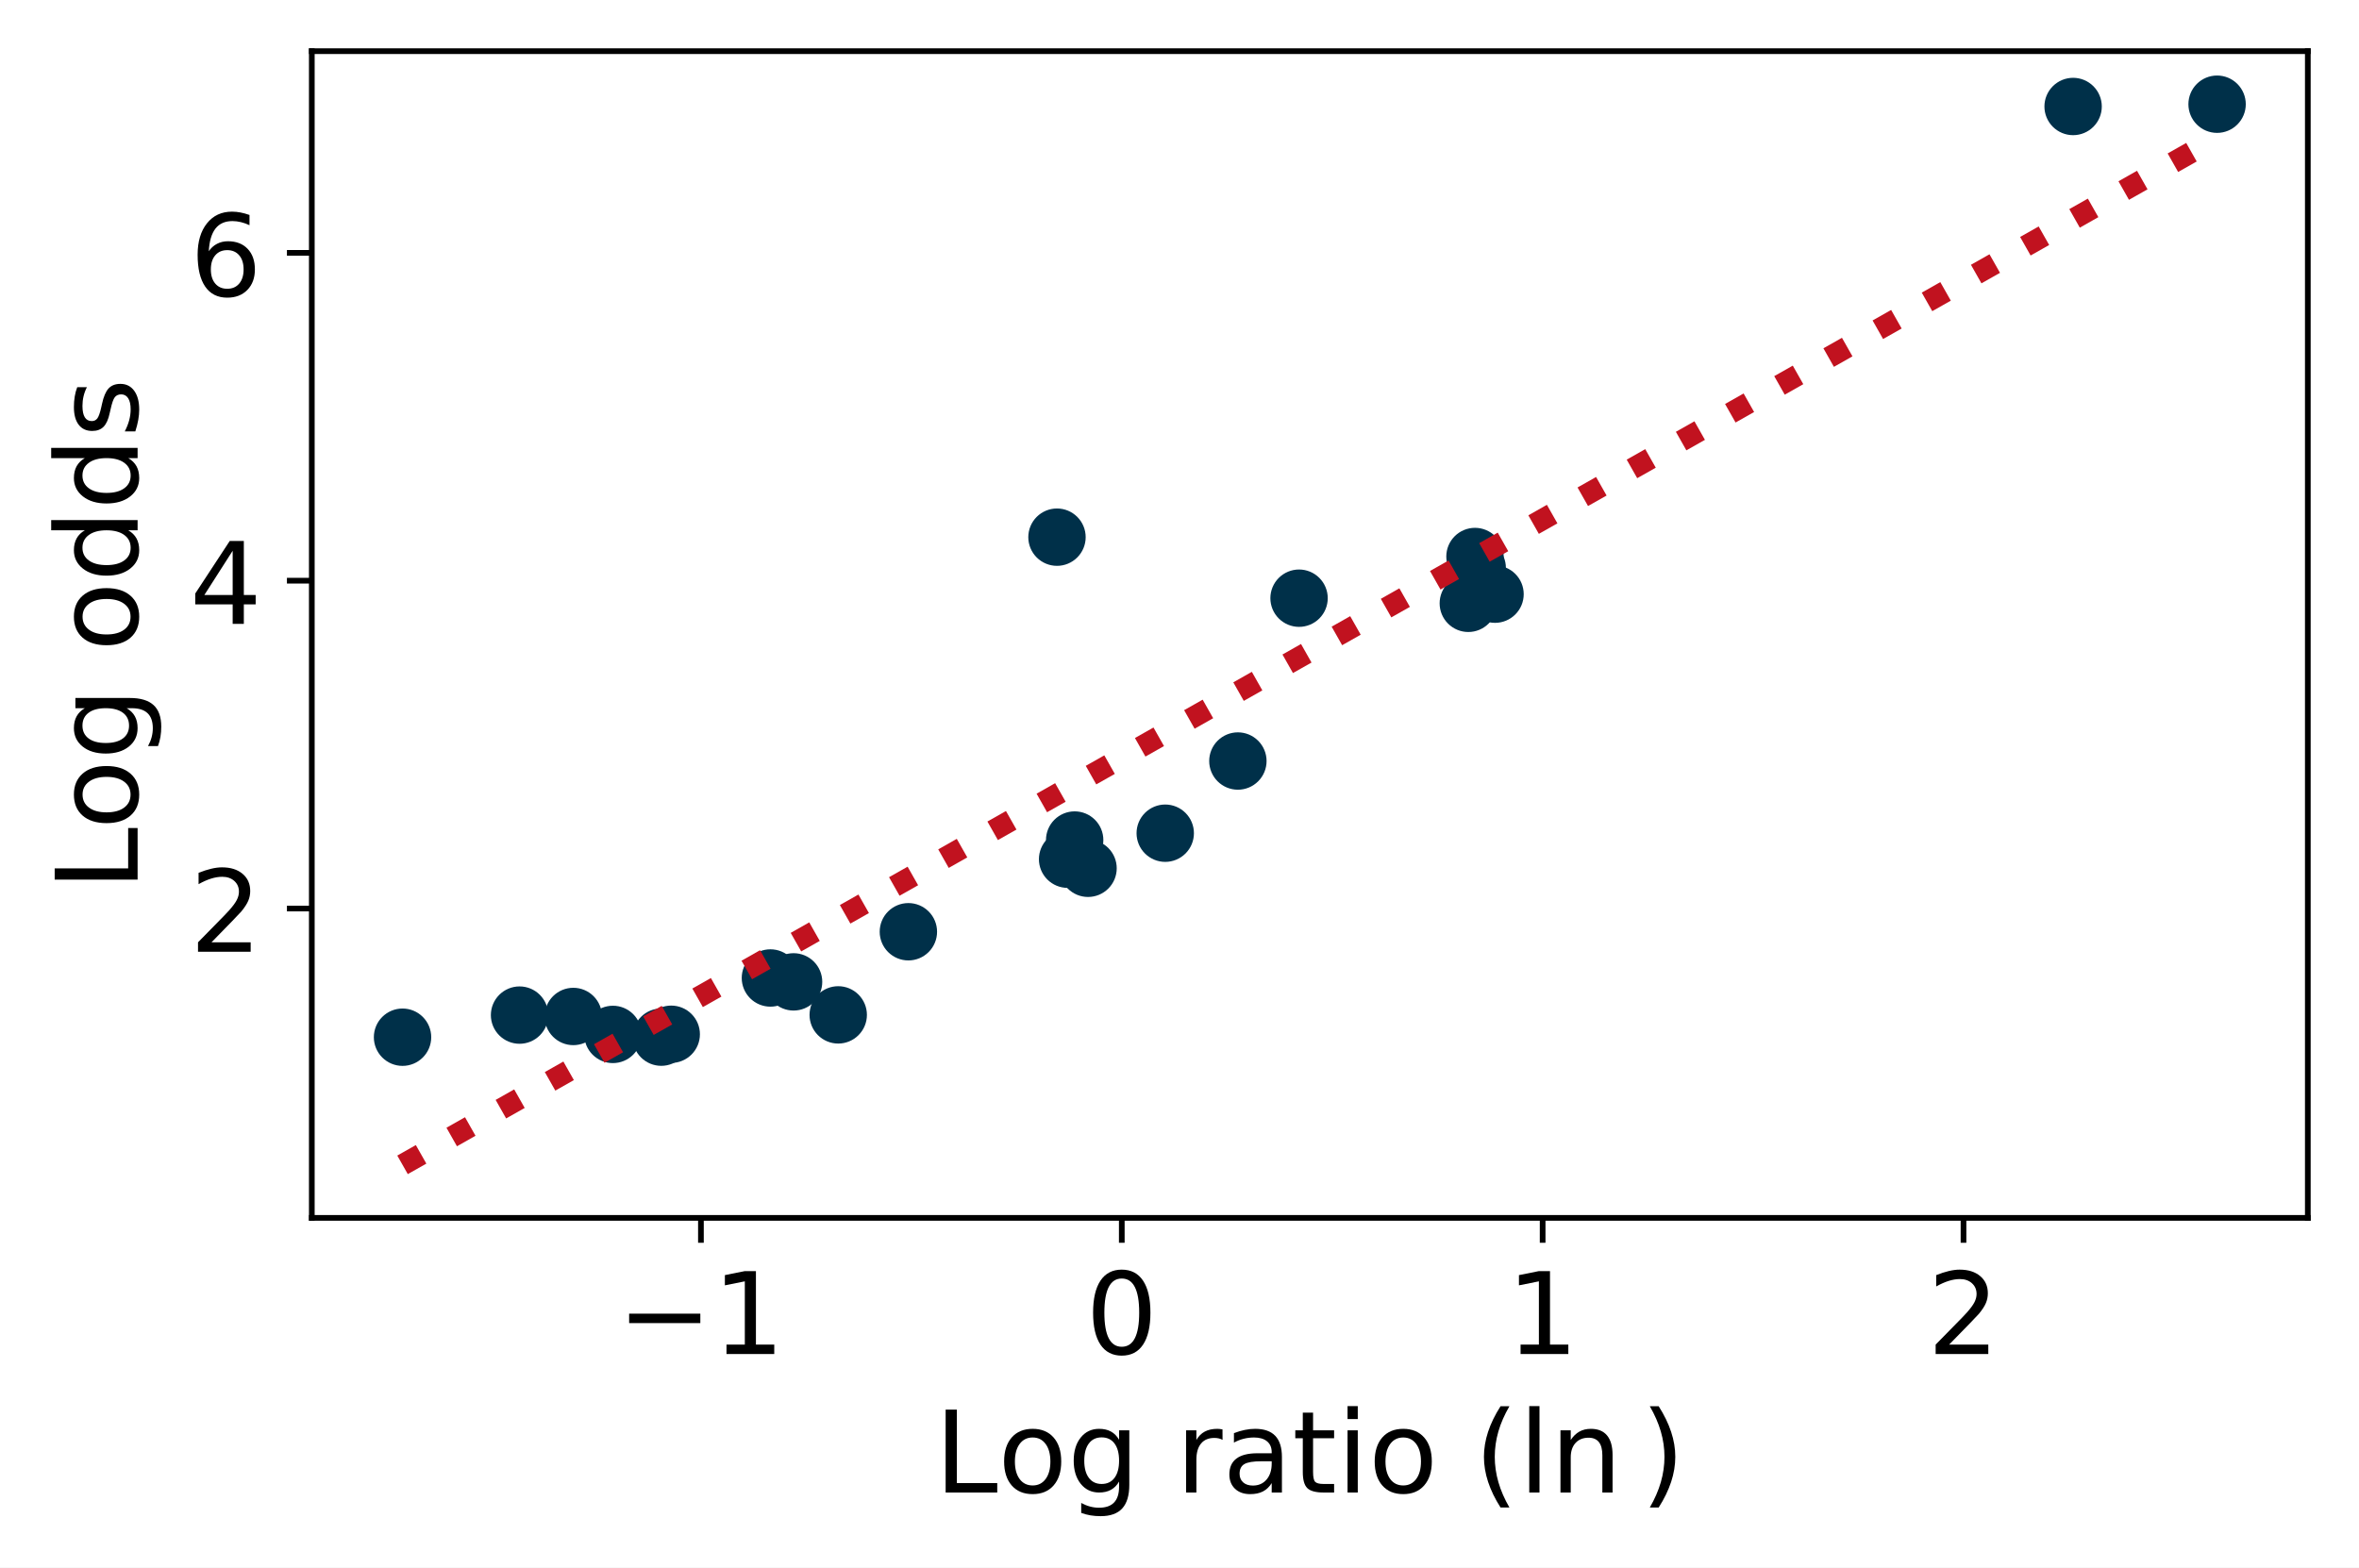
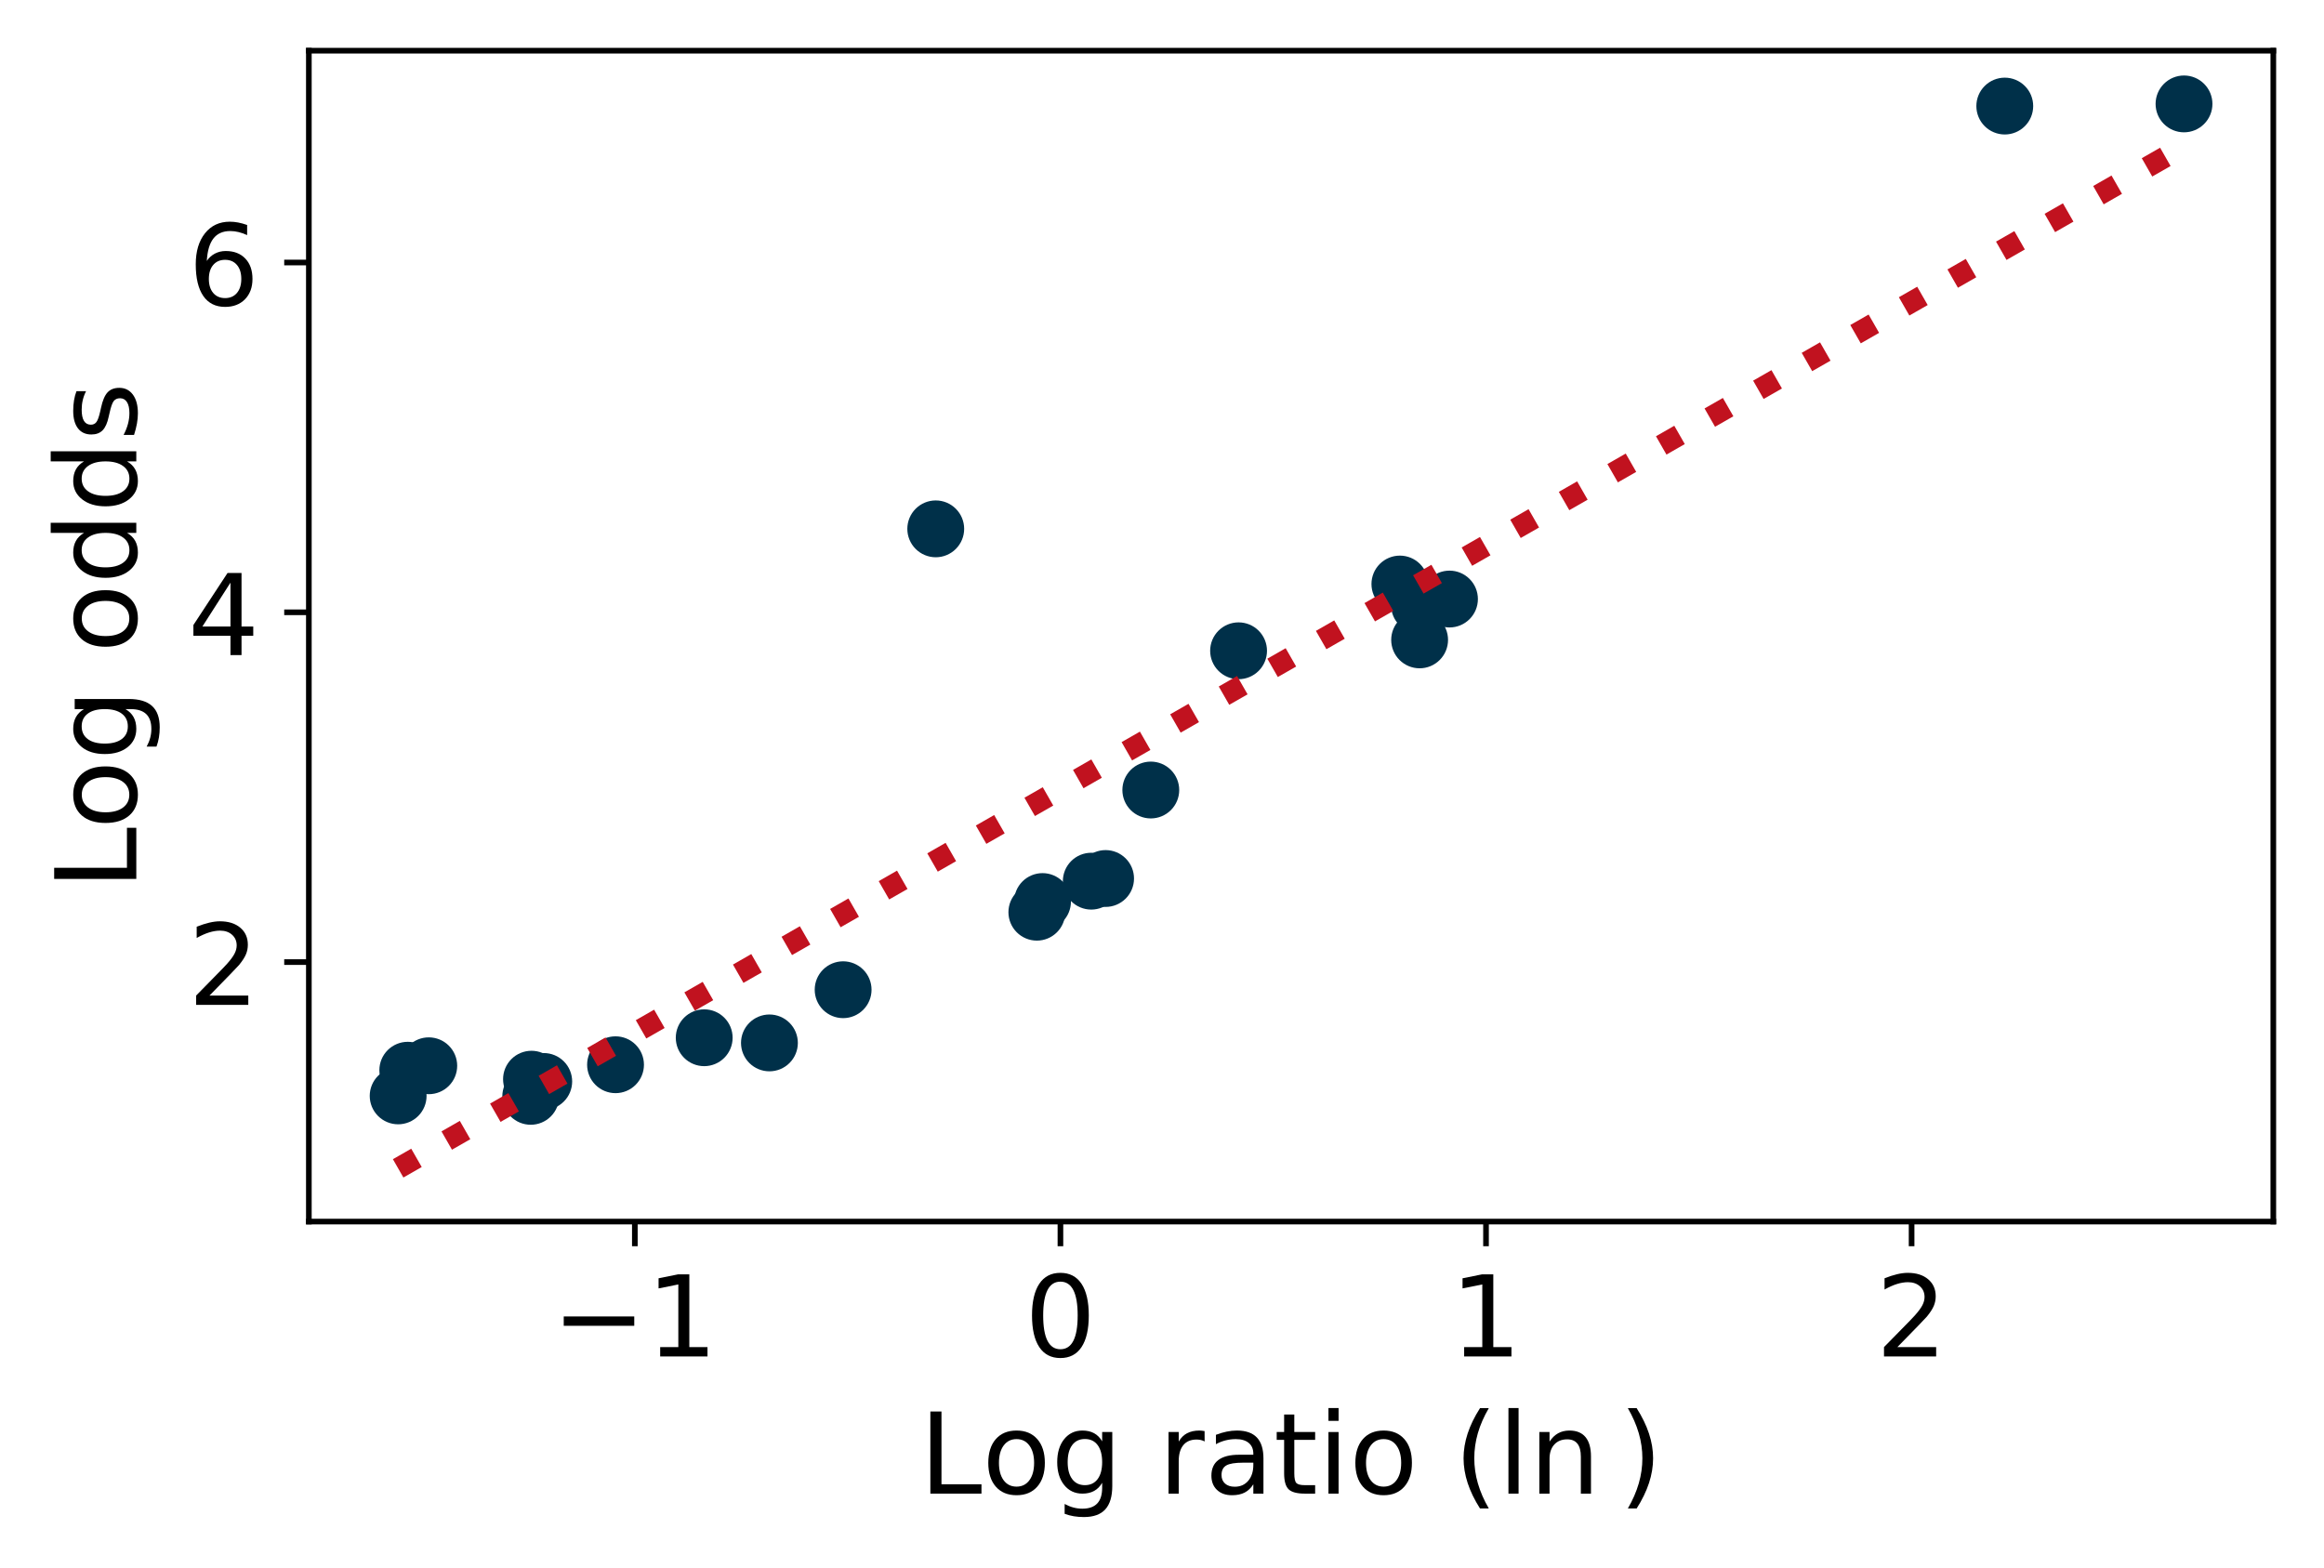
- <svg xmlns="http://www.w3.org/2000/svg" xmlns:xlink="http://www.w3.org/1999/xlink" width="331.865pt" height="220.565pt" viewBox="0 0 331.865 220.565" version="1.1">
+ <svg xmlns="http://www.w3.org/2000/svg" xmlns:xlink="http://www.w3.org/1999/xlink" width="330.065pt" height="222.725pt" viewBox="0 0 330.065 222.725" version="1.1">
  <defs>
    <style type="text/css">*{stroke-linejoin: round; stroke-linecap: butt}</style>
  </defs>
  <g id="figure_1">
    <g id="patch_1">
-       <path d="M 0 220.565  L 331.865 220.565  L 331.865 0  L 0 0  z " style="fill: #ffffff" />
+       <path d="M 0 222.725  L 330.065 222.725  L 330.065 0  L 0 0  z " style="fill: #ffffff" />
    </g>
    <g id="axes_1">
      <g id="patch_2">
-         <path d="M 43.865 171.36  L 324.665 171.36  L 324.665 7.2  L 43.865 7.2  z " style="fill: #ffffff" />
+         <path d="M 43.865 173.52  L 322.865 173.52  L 322.865 7.2  L 43.865 7.2  z " style="fill: #ffffff" />
      </g>
      <g id="PathCollection_1">
        <defs>
-           <path id="m5def6391dd" d="M 0 3.536  C 0.938 3.536 1.837 3.163 2.5 2.5  C 3.163 1.837 3.536 0.938 3.536 0  C 3.536 -0.938 3.163 -1.837 2.5 -2.5  C 1.837 -3.163 0.938 -3.536 0 -3.536  C -0.938 -3.536 -1.837 -3.163 -2.5 -2.5  C -3.163 -1.837 -3.536 -0.938 -3.536 0  C -3.536 0.938 -3.163 1.837 -2.5 2.5  C -1.837 3.163 -0.938 3.536 0 3.536  z " style="stroke: #003049" />
+           <path id="mc18034587b" d="M 0 3.536  C 0.938 3.536 1.837 3.163 2.5 2.5  C 3.163 1.837 3.536 0.938 3.536 0  C 3.536 -0.938 3.163 -1.837 2.5 -2.5  C 1.837 -3.163 0.938 -3.536 0 -3.536  C -0.938 -3.536 -1.837 -3.163 -2.5 -2.5  C -3.163 -1.837 -3.536 -0.938 -3.536 0  C -3.536 0.938 -3.163 1.837 -2.5 2.5  C -1.837 3.163 -0.938 3.536 0 3.536  z " style="stroke: #003049" />
        </defs>
-         <g clip-path="url(#p27c333ca68)">
-           <use xlink:href="#m5def6391dd" x="148.697" y="75.581" style="fill: #003049; stroke: #003049" />
-           <use xlink:href="#m5def6391dd" x="207.814" y="79.909" style="fill: #003049; stroke: #003049" />
-           <use xlink:href="#m5def6391dd" x="207.501" y="78.303" style="fill: #003049; stroke: #003049" />
-           <use xlink:href="#m5def6391dd" x="206.563" y="84.89" style="fill: #003049; stroke: #003049" />
-           <use xlink:href="#m5def6391dd" x="93.028" y="145.932" style="fill: #003049; stroke: #003049" />
-           <use xlink:href="#m5def6391dd" x="94.429" y="145.525" style="fill: #003049; stroke: #003049" />
-           <use xlink:href="#m5def6391dd" x="86.223" y="145.546" style="fill: #003049; stroke: #003049" />
-           <use xlink:href="#m5def6391dd" x="56.629" y="145.939" style="fill: #003049; stroke: #003049" />
-           <use xlink:href="#m5def6391dd" x="117.922" y="142.798" style="fill: #003049; stroke: #003049" />
-           <use xlink:href="#m5def6391dd" x="73.091" y="142.828" style="fill: #003049; stroke: #003049" />
-           <use xlink:href="#m5def6391dd" x="80.654" y="143.022" style="fill: #003049; stroke: #003049" />
-           <use xlink:href="#m5def6391dd" x="210.321" y="83.602" style="fill: #003049; stroke: #003049" />
-           <use xlink:href="#m5def6391dd" x="174.146" y="107.08" style="fill: #003049; stroke: #003049" />
-           <use xlink:href="#m5def6391dd" x="311.901" y="14.662" style="fill: #003049; stroke: #003049" />
-           <use xlink:href="#m5def6391dd" x="182.752" y="84.167" style="fill: #003049; stroke: #003049" />
-           <use xlink:href="#m5def6391dd" x="111.64" y="138.153" style="fill: #003049; stroke: #003049" />
-           <use xlink:href="#m5def6391dd" x="163.926" y="117.235" style="fill: #003049; stroke: #003049" />
-           <use xlink:href="#m5def6391dd" x="153.066" y="122.171" style="fill: #003049; stroke: #003049" />
-           <use xlink:href="#m5def6391dd" x="127.791" y="131.101" style="fill: #003049; stroke: #003049" />
-           <use xlink:href="#m5def6391dd" x="108.383" y="137.606" style="fill: #003049; stroke: #003049" />
-           <use xlink:href="#m5def6391dd" x="150.191" y="120.893" style="fill: #003049; stroke: #003049" />
-           <use xlink:href="#m5def6391dd" x="151.184" y="118.197" style="fill: #003049; stroke: #003049" />
-           <use xlink:href="#m5def6391dd" x="291.646" y="14.984" style="fill: #003049; stroke: #003049" />
+         <g clip-path="url(#p3d606eda35)">
+           <use xlink:href="#mc18034587b" x="132.899" y="75.121" style="fill: #003049; stroke: #003049" />
+           <use xlink:href="#mc18034587b" x="205.862" y="85.092" style="fill: #003049; stroke: #003049" />
+           <use xlink:href="#mc18034587b" x="198.818" y="82.959" style="fill: #003049; stroke: #003049" />
+           <use xlink:href="#mc18034587b" x="201.621" y="90.894" style="fill: #003049; stroke: #003049" />
+           <use xlink:href="#mc18034587b" x="75.377" y="155.731" style="fill: #003049; stroke: #003049" />
+           <use xlink:href="#mc18034587b" x="77.225" y="153.616" style="fill: #003049; stroke: #003049" />
+           <use xlink:href="#mc18034587b" x="75.485" y="153.294" style="fill: #003049; stroke: #003049" />
+           <use xlink:href="#mc18034587b" x="56.547" y="155.667" style="fill: #003049; stroke: #003049" />
+           <use xlink:href="#mc18034587b" x="87.421" y="151.242" style="fill: #003049; stroke: #003049" />
+           <use xlink:href="#mc18034587b" x="57.915" y="152.02" style="fill: #003049; stroke: #003049" />
+           <use xlink:href="#mc18034587b" x="60.896" y="151.389" style="fill: #003049; stroke: #003049" />
+           <use xlink:href="#mc18034587b" x="201.601" y="85.945" style="fill: #003049; stroke: #003049" />
+           <use xlink:href="#mc18034587b" x="163.442" y="112.219" style="fill: #003049; stroke: #003049" />
+           <use xlink:href="#mc18034587b" x="310.183" y="14.76" style="fill: #003049; stroke: #003049" />
+           <use xlink:href="#mc18034587b" x="175.908" y="92.441" style="fill: #003049; stroke: #003049" />
+           <use xlink:href="#mc18034587b" x="109.278" y="148.141" style="fill: #003049; stroke: #003049" />
+           <use xlink:href="#mc18034587b" x="157.022" y="124.788" style="fill: #003049; stroke: #003049" />
+           <use xlink:href="#mc18034587b" x="147.258" y="129.575" style="fill: #003049; stroke: #003049" />
+           <use xlink:href="#mc18034587b" x="119.745" y="140.586" style="fill: #003049; stroke: #003049" />
+           <use xlink:href="#mc18034587b" x="100.014" y="147.408" style="fill: #003049; stroke: #003049" />
+           <use xlink:href="#mc18034587b" x="154.988" y="125.166" style="fill: #003049; stroke: #003049" />
+           <use xlink:href="#mc18034587b" x="148.066" y="128.06" style="fill: #003049; stroke: #003049" />
+           <use xlink:href="#mc18034587b" x="284.727" y="15.067" style="fill: #003049; stroke: #003049" />
        </g>
      </g>
      <g id="matplotlib.axis_1">
        <g id="xtick_1">
          <g id="line2d_1">
            <defs>
-               <path id="m98a2bc51d5" d="M 0 0  L 0 3.5  " style="stroke: #000000; stroke-width: 0.8" />
-             </defs>
-             <g>
-               <use xlink:href="#m98a2bc51d5" x="98.607" y="171.36" style="stroke: #000000; stroke-width: 0.8" />
+               <path id="m53e0bc3c14" d="M 0 0  L 0 3.5  " style="stroke: #000000; stroke-width: 0.8" />
+             </defs>
+             <g>
+               <use xlink:href="#m53e0bc3c14" x="90.164" y="173.52" style="stroke: #000000; stroke-width: 0.8" />
            </g>
          </g>
          <g id="text_1">
-             <g transform="translate(86.8129 190.5175) scale(0.16 -0.16)">
+             <g transform="translate(78.37002 192.6775) scale(0.16 -0.16)">
              <defs>
                <path id="DejaVuSans-2212" d="M 678 2272  L 4684 2272  L 4684 1741  L 678 1741  L 678 2272  z " transform="scale(0.015625)" />
                <path id="DejaVuSans-31" d="M 794 531  L 1825 531  L 1825 4091  L 703 3866  L 703 4441  L 1819 4666  L 2450 4666  L 2450 531  L 3481 531  L 3481 0  L 794 0  L 794 531  z " transform="scale(0.015625)" />
              </defs>
              <use xlink:href="#DejaVuSans-2212" />
              <use xlink:href="#DejaVuSans-31" transform="translate(83.78906 0)" />
            </g>
          </g>
        </g>
        <g id="xtick_2">
          <g id="line2d_2">
            <g>
-               <use xlink:href="#m98a2bc51d5" x="157.813" y="171.36" style="stroke: #000000; stroke-width: 0.8" />
+               <use xlink:href="#m53e0bc3c14" x="150.607" y="173.52" style="stroke: #000000; stroke-width: 0.8" />
            </g>
          </g>
          <g id="text_2">
-             <g transform="translate(152.723 190.5175) scale(0.16 -0.16)">
+             <g transform="translate(145.5169 192.6775) scale(0.16 -0.16)">
              <defs>
                <path id="DejaVuSans-30" d="M 2034 4250  Q 1547 4250 1301 3770  Q 1056 3291 1056 2328  Q 1056 1369 1301 889  Q 1547 409 2034 409  Q 2525 409 2770 889  Q 3016 1369 3016 2328  Q 3016 3291 2770 3770  Q 2525 4250 2034 4250  z M 2034 4750  Q 2819 4750 3233 4129  Q 3647 3509 3647 2328  Q 3647 1150 3233 529  Q 2819 -91 2034 -91  Q 1250 -91 836 529  Q 422 1150 422 2328  Q 422 3509 836 4129  Q 1250 4750 2034 4750  z " transform="scale(0.015625)" />
              </defs>
              <use xlink:href="#DejaVuSans-30" />
            </g>
          </g>
        </g>
        <g id="xtick_3">
          <g id="line2d_3">
            <g>
-               <use xlink:href="#m98a2bc51d5" x="217.019" y="171.36" style="stroke: #000000; stroke-width: 0.8" />
+               <use xlink:href="#m53e0bc3c14" x="211.05" y="173.52" style="stroke: #000000; stroke-width: 0.8" />
            </g>
          </g>
          <g id="text_3">
-             <g transform="translate(211.9293 190.5175) scale(0.16 -0.16)">
+             <g transform="translate(205.96 192.6775) scale(0.16 -0.16)">
              <use xlink:href="#DejaVuSans-31" />
            </g>
          </g>
        </g>
        <g id="xtick_4">
          <g id="line2d_4">
            <g>
-               <use xlink:href="#m98a2bc51d5" x="276.226" y="171.36" style="stroke: #000000; stroke-width: 0.8" />
+               <use xlink:href="#m53e0bc3c14" x="271.493" y="173.52" style="stroke: #000000; stroke-width: 0.8" />
            </g>
          </g>
          <g id="text_4">
-             <g transform="translate(271.1357 190.5175) scale(0.16 -0.16)">
+             <g transform="translate(266.4031 192.6775) scale(0.16 -0.16)">
              <defs>
                <path id="DejaVuSans-32" d="M 1228 531  L 3431 531  L 3431 0  L 469 0  L 469 531  Q 828 903 1448 1529  Q 2069 2156 2228 2338  Q 2531 2678 2651 2914  Q 2772 3150 2772 3378  Q 2772 3750 2511 3984  Q 2250 4219 1831 4219  Q 1534 4219 1204 4116  Q 875 4013 500 3803  L 500 4441  Q 881 4594 1212 4672  Q 1544 4750 1819 4750  Q 2544 4750 2975 4387  Q 3406 4025 3406 3419  Q 3406 3131 3298 2873  Q 3191 2616 2906 2266  Q 2828 2175 2409 1742  Q 1991 1309 1228 531  z " transform="scale(0.015625)" />
              </defs>
              <use xlink:href="#DejaVuSans-32" />
            </g>
          </g>
        </g>
        <g id="text_5">
-           <g transform="translate(131.465 210.005) scale(0.16 -0.16)">
+           <g transform="translate(130.565 212.165) scale(0.16 -0.16)">
            <defs>
              <path id="DejaVuSans-4c" d="M 628 4666  L 1259 4666  L 1259 531  L 3531 531  L 3531 0  L 628 0  L 628 4666  z " transform="scale(0.015625)" />
              <path id="DejaVuSans-6f" d="M 1959 3097  Q 1497 3097 1228 2736  Q 959 2375 959 1747  Q 959 1119 1226 758  Q 1494 397 1959 397  Q 2419 397 2687 759  Q 2956 1122 2956 1747  Q 2956 2369 2687 2733  Q 2419 3097 1959 3097  z M 1959 3584  Q 2709 3584 3137 3096  Q 3566 2609 3566 1747  Q 3566 888 3137 398  Q 2709 -91 1959 -91  Q 1206 -91 779 398  Q 353 888 353 1747  Q 353 2609 779 3096  Q 1206 3584 1959 3584  z " transform="scale(0.015625)" />
              <path id="DejaVuSans-67" d="M 2906 1791  Q 2906 2416 2648 2759  Q 2391 3103 1925 3103  Q 1463 3103 1205 2759  Q 947 2416 947 1791  Q 947 1169 1205 825  Q 1463 481 1925 481  Q 2391 481 2648 825  Q 2906 1169 2906 1791  z M 3481 434  Q 3481 -459 3084 -895  Q 2688 -1331 1869 -1331  Q 1566 -1331 1297 -1286  Q 1028 -1241 775 -1147  L 775 -588  Q 1028 -725 1275 -790  Q 1522 -856 1778 -856  Q 2344 -856 2625 -561  Q 2906 -266 2906 331  L 2906 616  Q 2728 306 2450 153  Q 2172 0 1784 0  Q 1141 0 747 490  Q 353 981 353 1791  Q 353 2603 747 3093  Q 1141 3584 1784 3584  Q 2172 3584 2450 3431  Q 2728 3278 2906 2969  L 2906 3500  L 3481 3500  L 3481 434  z " transform="scale(0.015625)" />
              <path id="DejaVuSans-20" transform="scale(0.015625)" />
              <path id="DejaVuSans-72" d="M 2631 2963  Q 2534 3019 2420 3045  Q 2306 3072 2169 3072  Q 1681 3072 1420 2755  Q 1159 2438 1159 1844  L 1159 0  L 581 0  L 581 3500  L 1159 3500  L 1159 2956  Q 1341 3275 1631 3429  Q 1922 3584 2338 3584  Q 2397 3584 2469 3576  Q 2541 3569 2628 3553  L 2631 2963  z " transform="scale(0.015625)" />
              <path id="DejaVuSans-61" d="M 2194 1759  Q 1497 1759 1228 1600  Q 959 1441 959 1056  Q 959 750 1161 570  Q 1363 391 1709 391  Q 2188 391 2477 730  Q 2766 1069 2766 1631  L 2766 1759  L 2194 1759  z M 3341 1997  L 3341 0  L 2766 0  L 2766 531  Q 2569 213 2275 61  Q 1981 -91 1556 -91  Q 1019 -91 701 211  Q 384 513 384 1019  Q 384 1609 779 1909  Q 1175 2209 1959 2209  L 2766 2209  L 2766 2266  Q 2766 2663 2505 2880  Q 2244 3097 1772 3097  Q 1472 3097 1187 3025  Q 903 2953 641 2809  L 641 3341  Q 956 3463 1253 3523  Q 1550 3584 1831 3584  Q 2591 3584 2966 3190  Q 3341 2797 3341 1997  z " transform="scale(0.015625)" />
              <path id="DejaVuSans-74" d="M 1172 4494  L 1172 3500  L 2356 3500  L 2356 3053  L 1172 3053  L 1172 1153  Q 1172 725 1289 603  Q 1406 481 1766 481  L 2356 481  L 2356 0  L 1766 0  Q 1100 0 847 248  Q 594 497 594 1153  L 594 3053  L 172 3053  L 172 3500  L 594 3500  L 594 4494  L 1172 4494  z " transform="scale(0.015625)" />
              <path id="DejaVuSans-69" d="M 603 3500  L 1178 3500  L 1178 0  L 603 0  L 603 3500  z M 603 4863  L 1178 4863  L 1178 4134  L 603 4134  L 603 4863  z " transform="scale(0.015625)" />
              <path id="DejaVuSans-28" d="M 1984 4856  Q 1566 4138 1362 3434  Q 1159 2731 1159 2009  Q 1159 1288 1364 580  Q 1569 -128 1984 -844  L 1484 -844  Q 1016 -109 783 600  Q 550 1309 550 2009  Q 550 2706 781 3412  Q 1013 4119 1484 4856  L 1984 4856  z " transform="scale(0.015625)" />
              <path id="DejaVuSans-6c" d="M 603 4863  L 1178 4863  L 1178 0  L 603 0  L 603 4863  z " transform="scale(0.015625)" />
              <path id="DejaVuSans-6e" d="M 3513 2113  L 3513 0  L 2938 0  L 2938 2094  Q 2938 2591 2744 2837  Q 2550 3084 2163 3084  Q 1697 3084 1428 2787  Q 1159 2491 1159 1978  L 1159 0  L 581 0  L 581 3500  L 1159 3500  L 1159 2956  Q 1366 3272 1645 3428  Q 1925 3584 2291 3584  Q 2894 3584 3203 3211  Q 3513 2838 3513 2113  z " transform="scale(0.015625)" />
              <path id="DejaVuSans-29" d="M 513 4856  L 1013 4856  Q 1481 4119 1714 3412  Q 1947 2706 1947 2009  Q 1947 1309 1714 600  Q 1481 -109 1013 -844  L 513 -844  Q 928 -128 1133 580  Q 1338 1288 1338 2009  Q 1338 2731 1133 3434  Q 928 4138 513 4856  z " transform="scale(0.015625)" />
            </defs>
            <use xlink:href="#DejaVuSans-4c" transform="translate(0 0.015625)" />
            <use xlink:href="#DejaVuSans-6f" transform="translate(55.71289 0.015625)" />
            <use xlink:href="#DejaVuSans-67" transform="translate(116.8945 0.015625)" />
            <use xlink:href="#DejaVuSans-20" transform="translate(180.3711 0.015625)" />
            <use xlink:href="#DejaVuSans-72" transform="translate(212.1582 0.015625)" />
            <use xlink:href="#DejaVuSans-61" transform="translate(253.2715 0.015625)" />
            <use xlink:href="#DejaVuSans-74" transform="translate(314.5508 0.015625)" />
            <use xlink:href="#DejaVuSans-69" transform="translate(353.7598 0.015625)" />
            <use xlink:href="#DejaVuSans-6f" transform="translate(381.543 0.015625)" />
            <use xlink:href="#DejaVuSans-20" transform="translate(442.7246 0.015625)" />
            <use xlink:href="#DejaVuSans-28" transform="translate(474.5117 0.015625)" />
            <use xlink:href="#DejaVuSans-6c" transform="translate(513.5254 0.015625)" />
            <use xlink:href="#DejaVuSans-6e" transform="translate(541.3086 0.015625)" />
            <use xlink:href="#DejaVuSans-29" transform="translate(620.9232 0.015625)" />
          </g>
        </g>
      </g>
      <g id="matplotlib.axis_2">
        <g id="ytick_1">
          <g id="line2d_5">
            <defs>
-               <path id="m2d8a5faabe" d="M 0 0  L -3.5 0  " style="stroke: #000000; stroke-width: 0.8" />
-             </defs>
-             <g>
-               <use xlink:href="#m2d8a5faabe" x="43.865" y="127.835" style="stroke: #000000; stroke-width: 0.8" />
+               <path id="m3d535c5ac3" d="M 0 0  L -3.5 0  " style="stroke: #000000; stroke-width: 0.8" />
+             </defs>
+             <g>
+               <use xlink:href="#m3d535c5ac3" x="43.865" y="136.662" style="stroke: #000000; stroke-width: 0.8" />
            </g>
          </g>
          <g id="text_6">
-             <g transform="translate(26.685 133.914) scale(0.16 -0.16)">
+             <g transform="translate(26.685 142.7409) scale(0.16 -0.16)">
              <use xlink:href="#DejaVuSans-32" />
            </g>
          </g>
        </g>
        <g id="ytick_2">
          <g id="line2d_6">
            <g>
-               <use xlink:href="#m2d8a5faabe" x="43.865" y="81.706" style="stroke: #000000; stroke-width: 0.8" />
+               <use xlink:href="#m3d535c5ac3" x="43.865" y="86.975" style="stroke: #000000; stroke-width: 0.8" />
            </g>
          </g>
          <g id="text_7">
-             <g transform="translate(26.685 87.78433) scale(0.16 -0.16)">
+             <g transform="translate(26.685 93.05343) scale(0.16 -0.16)">
              <defs>
                <path id="DejaVuSans-34" d="M 2419 4116  L 825 1625  L 2419 1625  L 2419 4116  z M 2253 4666  L 3047 4666  L 3047 1625  L 3713 1625  L 3713 1100  L 3047 1100  L 3047 0  L 2419 0  L 2419 1100  L 313 1100  L 313 1709  L 2253 4666  z " transform="scale(0.015625)" />
              </defs>
              <use xlink:href="#DejaVuSans-34" />
            </g>
          </g>
        </g>
        <g id="ytick_3">
          <g id="line2d_7">
            <g>
-               <use xlink:href="#m2d8a5faabe" x="43.865" y="35.576" style="stroke: #000000; stroke-width: 0.8" />
+               <use xlink:href="#m3d535c5ac3" x="43.865" y="37.287" style="stroke: #000000; stroke-width: 0.8" />
            </g>
          </g>
          <g id="text_8">
-             <g transform="translate(26.685 41.6547) scale(0.16 -0.16)">
+             <g transform="translate(26.685 43.36594) scale(0.16 -0.16)">
              <defs>
                <path id="DejaVuSans-36" d="M 2113 2584  Q 1688 2584 1439 2293  Q 1191 2003 1191 1497  Q 1191 994 1439 701  Q 1688 409 2113 409  Q 2538 409 2786 701  Q 3034 994 3034 1497  Q 3034 2003 2786 2293  Q 2538 2584 2113 2584  z M 3366 4563  L 3366 3988  Q 3128 4100 2886 4159  Q 2644 4219 2406 4219  Q 1781 4219 1451 3797  Q 1122 3375 1075 2522  Q 1259 2794 1537 2939  Q 1816 3084 2150 3084  Q 2853 3084 3261 2657  Q 3669 2231 3669 1497  Q 3669 778 3244 343  Q 2819 -91 2113 -91  Q 1303 -91 875 529  Q 447 1150 447 2328  Q 447 3434 972 4092  Q 1497 4750 2381 4750  Q 2619 4750 2861 4703  Q 3103 4656 3366 4563  z " transform="scale(0.015625)" />
              </defs>
              <use xlink:href="#DejaVuSans-36" />
            </g>
          </g>
        </g>
        <g id="text_9">
-           <g transform="translate(19.3575 125.3337) rotate(-90) scale(0.16 -0.16)">
+           <g transform="translate(19.3575 126.4137) rotate(-90) scale(0.16 -0.16)">
            <defs>
              <path id="DejaVuSans-64" d="M 2906 2969  L 2906 4863  L 3481 4863  L 3481 0  L 2906 0  L 2906 525  Q 2725 213 2448 61  Q 2172 -91 1784 -91  Q 1150 -91 751 415  Q 353 922 353 1747  Q 353 2572 751 3078  Q 1150 3584 1784 3584  Q 2172 3584 2448 3432  Q 2725 3281 2906 2969  z M 947 1747  Q 947 1113 1208 752  Q 1469 391 1925 391  Q 2381 391 2643 752  Q 2906 1113 2906 1747  Q 2906 2381 2643 2742  Q 2381 3103 1925 3103  Q 1469 3103 1208 2742  Q 947 2381 947 1747  z " transform="scale(0.015625)" />
              <path id="DejaVuSans-73" d="M 2834 3397  L 2834 2853  Q 2591 2978 2328 3040  Q 2066 3103 1784 3103  Q 1356 3103 1142 2972  Q 928 2841 928 2578  Q 928 2378 1081 2264  Q 1234 2150 1697 2047  L 1894 2003  Q 2506 1872 2764 1633  Q 3022 1394 3022 966  Q 3022 478 2636 193  Q 2250 -91 1575 -91  Q 1294 -91 989 -36  Q 684 19 347 128  L 347 722  Q 666 556 975 473  Q 1284 391 1588 391  Q 1994 391 2212 530  Q 2431 669 2431 922  Q 2431 1156 2273 1281  Q 2116 1406 1581 1522  L 1381 1569  Q 847 1681 609 1914  Q 372 2147 372 2553  Q 372 3047 722 3315  Q 1072 3584 1716 3584  Q 2034 3584 2315 3537  Q 2597 3491 2834 3397  z " transform="scale(0.015625)" />
            </defs>
            <use xlink:href="#DejaVuSans-4c" />
            <use xlink:href="#DejaVuSans-6f" transform="translate(53.96289 0)" />
            <use xlink:href="#DejaVuSans-67" transform="translate(115.1445 0)" />
            <use xlink:href="#DejaVuSans-20" transform="translate(178.6211 0)" />
            <use xlink:href="#DejaVuSans-6f" transform="translate(210.4082 0)" />
            <use xlink:href="#DejaVuSans-64" transform="translate(271.5898 0)" />
            <use xlink:href="#DejaVuSans-64" transform="translate(335.0664 0)" />
            <use xlink:href="#DejaVuSans-73" transform="translate(398.543 0)" />
          </g>
        </g>
      </g>
      <g id="line2d_8">
-         <path d="M 56.629 163.898  L 311.901 19.374  " clip-path="url(#p27c333ca68)" style="fill: none; stroke-dasharray: 3,4.95; stroke-dashoffset: 0; stroke: #c1121f; stroke-width: 3" />
+         <path d="M 56.547 165.96  L 310.183 20.764  " clip-path="url(#p3d606eda35)" style="fill: none; stroke-dasharray: 3,4.95; stroke-dashoffset: 0; stroke: #c1121f; stroke-width: 3" />
      </g>
      <g id="patch_3">
-         <path d="M 43.865 171.36  L 43.865 7.2  " style="fill: none; stroke: #000000; stroke-width: 0.8; stroke-linejoin: miter; stroke-linecap: square" />
+         <path d="M 43.865 173.52  L 43.865 7.2  " style="fill: none; stroke: #000000; stroke-width: 0.8; stroke-linejoin: miter; stroke-linecap: square" />
      </g>
      <g id="patch_4">
-         <path d="M 324.665 171.36  L 324.665 7.2  " style="fill: none; stroke: #000000; stroke-width: 0.8; stroke-linejoin: miter; stroke-linecap: square" />
+         <path d="M 322.865 173.52  L 322.865 7.2  " style="fill: none; stroke: #000000; stroke-width: 0.8; stroke-linejoin: miter; stroke-linecap: square" />
      </g>
      <g id="patch_5">
-         <path d="M 43.865 171.36  L 324.665 171.36  " style="fill: none; stroke: #000000; stroke-width: 0.8; stroke-linejoin: miter; stroke-linecap: square" />
+         <path d="M 43.865 173.52  L 322.865 173.52  " style="fill: none; stroke: #000000; stroke-width: 0.8; stroke-linejoin: miter; stroke-linecap: square" />
      </g>
      <g id="patch_6">
-         <path d="M 43.865 7.2  L 324.665 7.2  " style="fill: none; stroke: #000000; stroke-width: 0.8; stroke-linejoin: miter; stroke-linecap: square" />
+         <path d="M 43.865 7.2  L 322.865 7.2  " style="fill: none; stroke: #000000; stroke-width: 0.8; stroke-linejoin: miter; stroke-linecap: square" />
      </g>
    </g>
  </g>
  <defs>
-     <clipPath id="p27c333ca68">
-       <rect x="43.865" y="7.2" width="280.8" height="164.16" />
+     <clipPath id="p3d606eda35">
+       <rect x="43.865" y="7.2" width="279" height="166.32" />
    </clipPath>
  </defs>
</svg>
